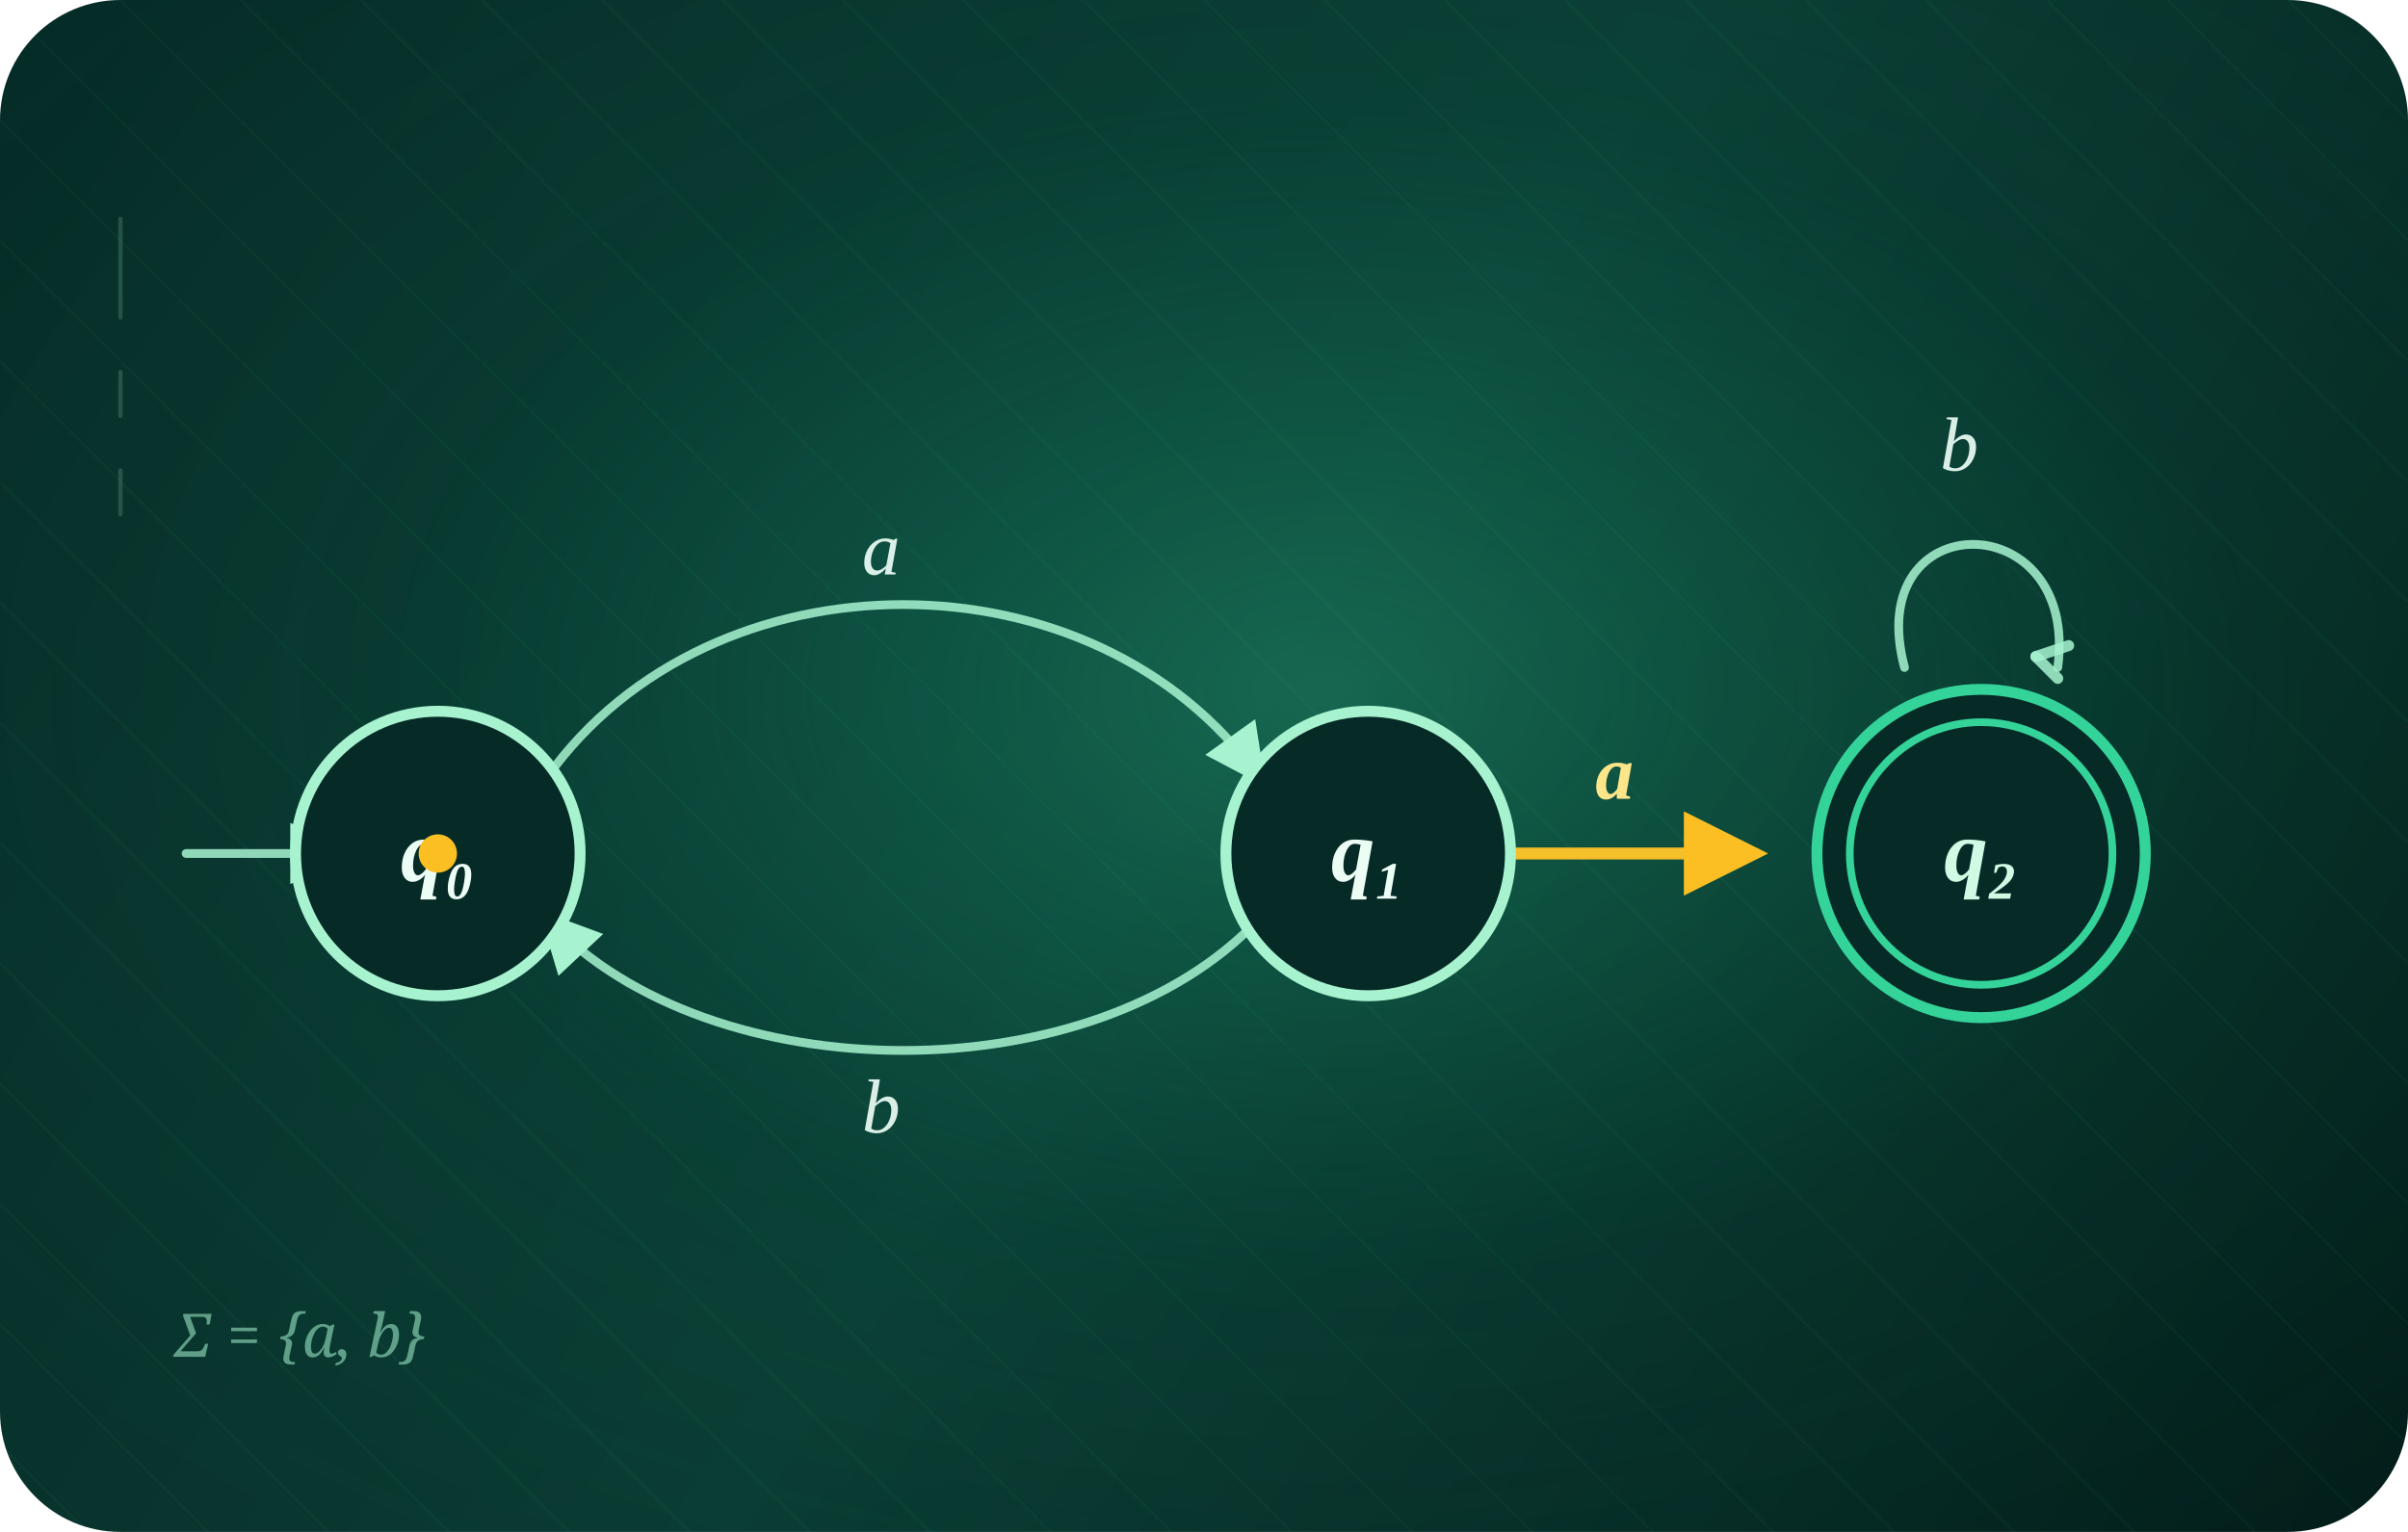
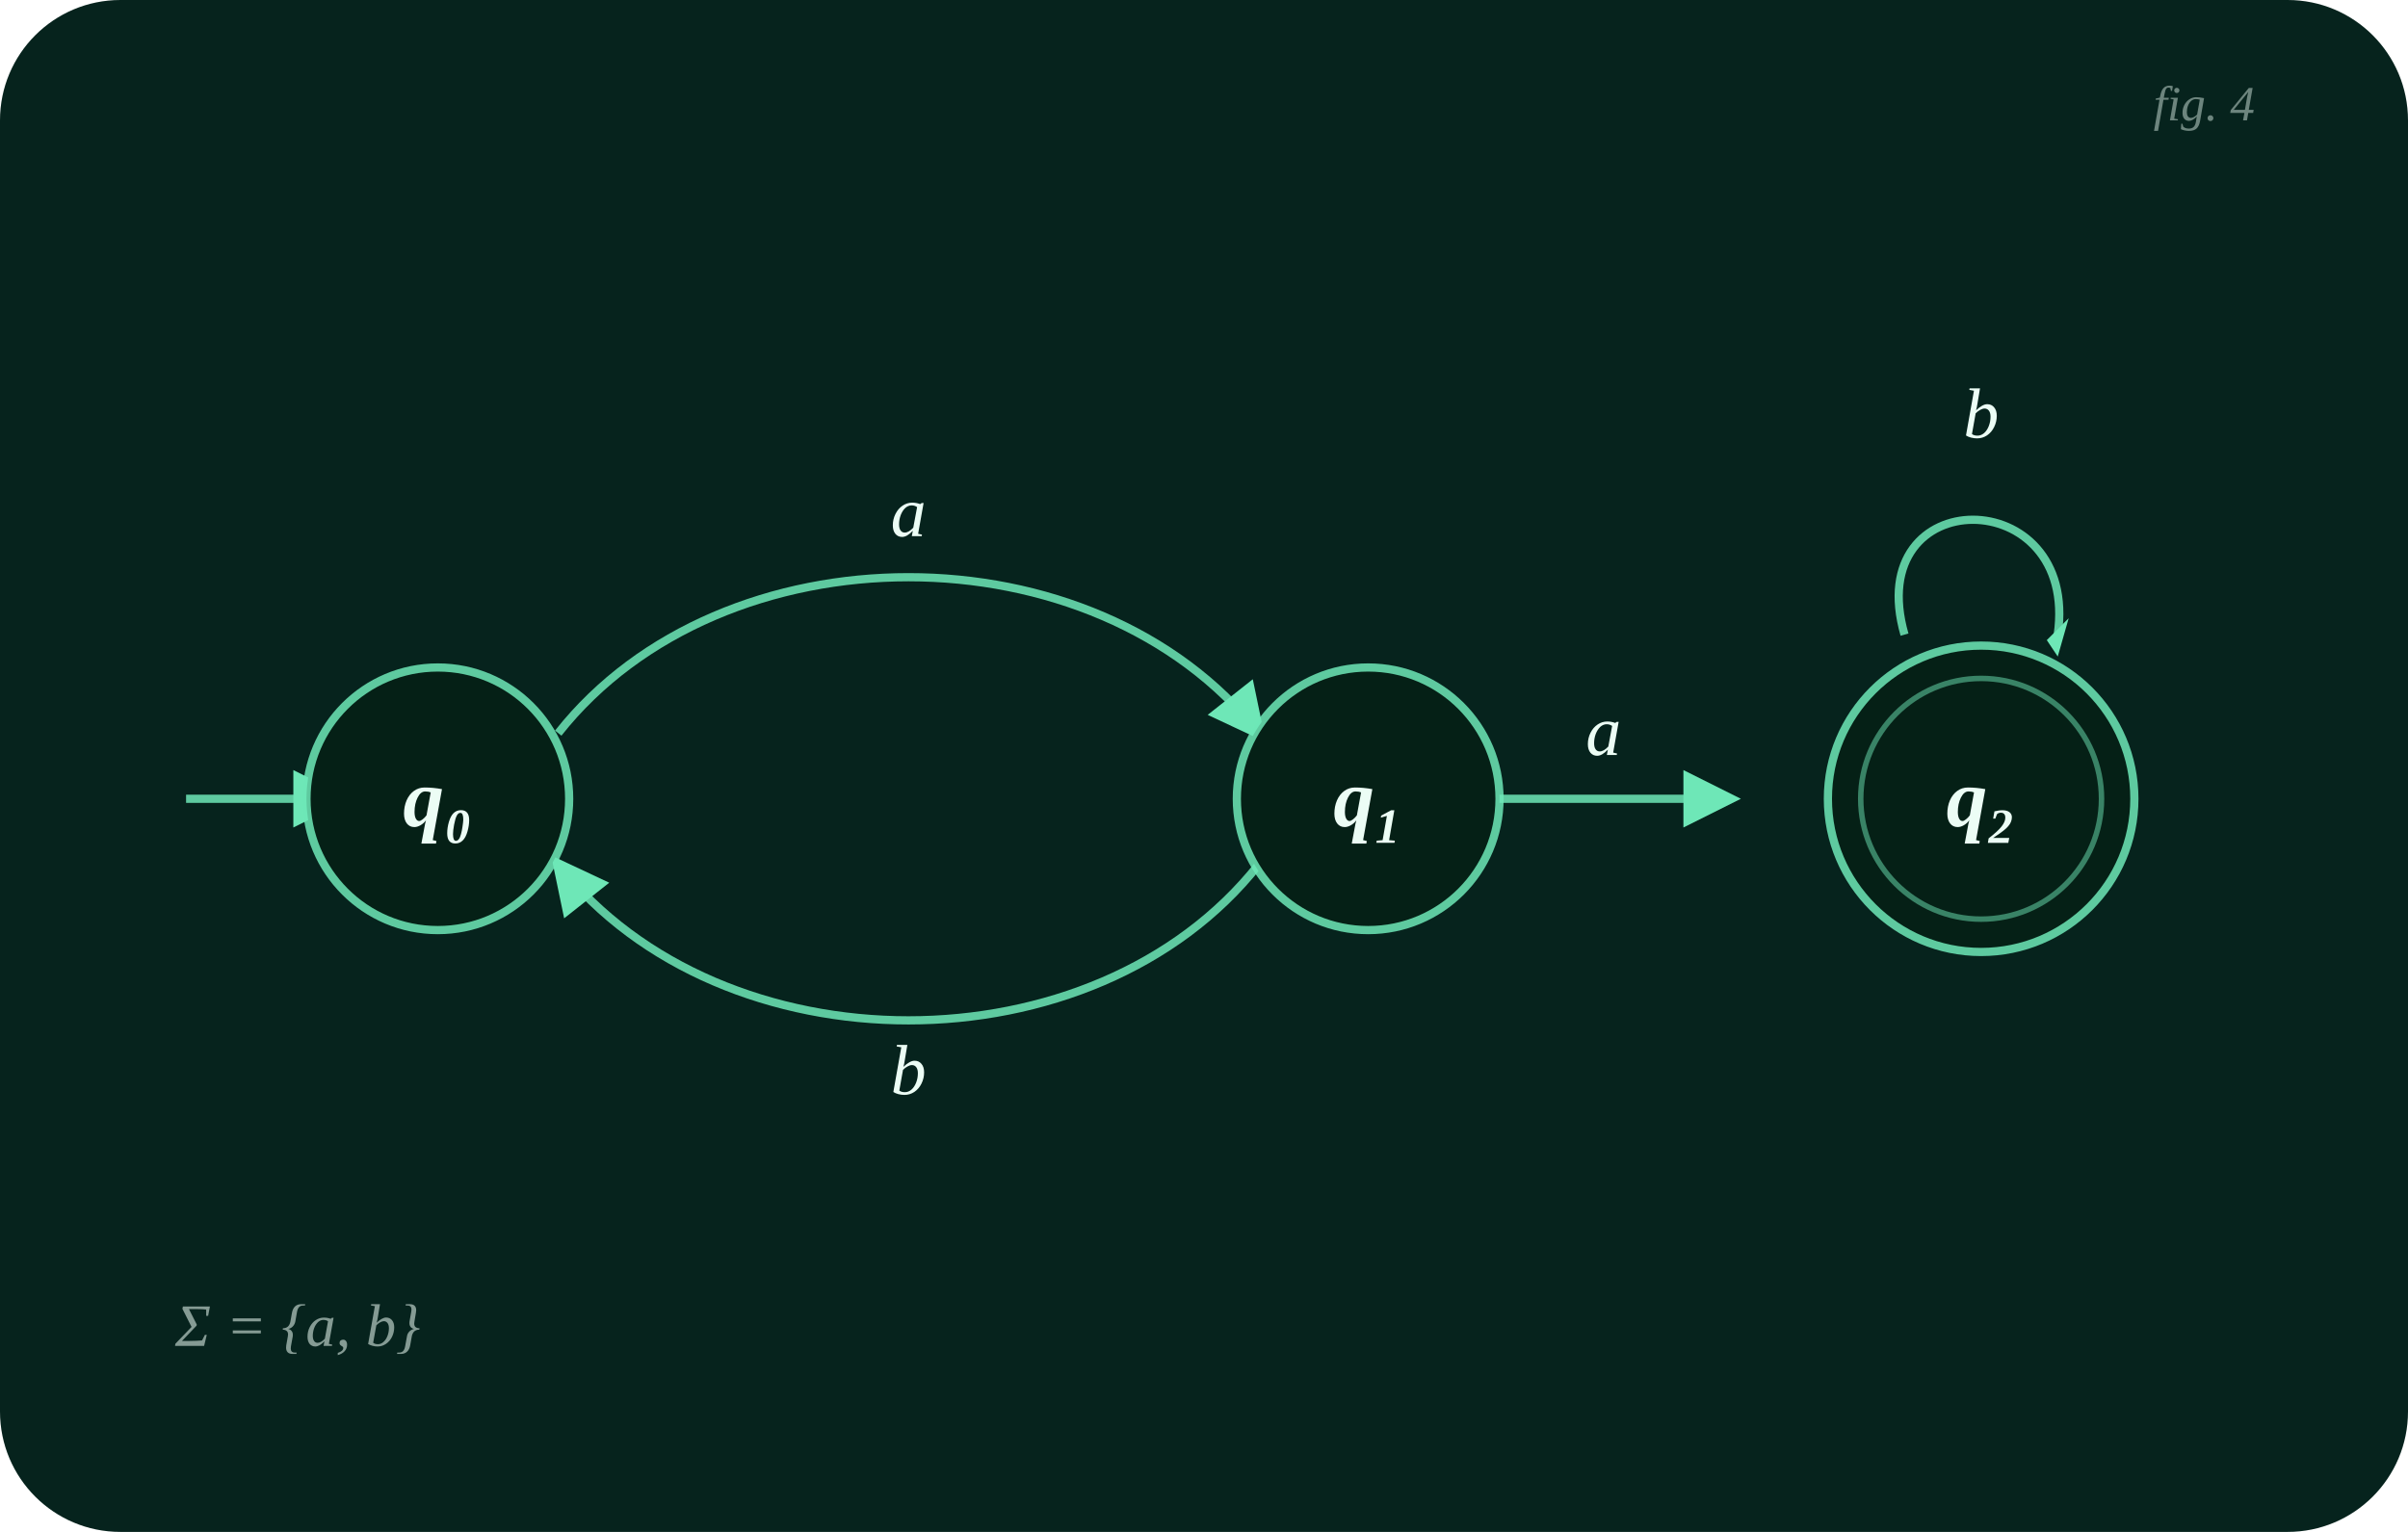
<svg xmlns="http://www.w3.org/2000/svg" viewBox="0 0 440 280" role="img" aria-label="Theory of Automata — deterministic finite automaton">
  <defs>
-     <linearGradient id="ta-bg" x1="0" y1="0" x2="440" y2="280" gradientUnits="userSpaceOnUse">
-       <stop offset="0" stop-color="#062a26" />
-       <stop offset="0.5" stop-color="#0a3a32" />
-       <stop offset="1" stop-color="#031c19" />
-     </linearGradient>
-     <radialGradient id="ta-glow" cx="0.55" cy="0.45" r="0.7">
-       <stop offset="0" stop-color="#34d399" stop-opacity="0.3" />
-       <stop offset="0.55" stop-color="#10b981" stop-opacity="0.06" />
-       <stop offset="1" stop-color="#10b981" stop-opacity="0" />
-     </radialGradient>
-     <pattern id="ta-paper" x="0" y="0" width="22" height="22" patternUnits="userSpaceOnUse">
-       <line x1="0" y1="0" x2="22" y2="22" stroke="#34d399" stroke-opacity="0.04" stroke-width="0.5" />
-     </pattern>
+     <style>
+       .ta-stroke { stroke: #6ee7b7; stroke-opacity: 0.85; stroke-width: 1.5; fill: none; }
+       .ta-stroke-soft { stroke: #6ee7b7; stroke-opacity: 0.5; stroke-width: 1; fill: none; }
+       .ta-state-fill { fill: #052016; }
+       .ta-text { fill: #ecfdf5; font-family: ui-serif, Georgia, "Times New Roman", serif; }
+       .ta-italic { font-style: italic; }
+     </style>
    <marker id="ta-arrow" viewBox="0 0 10 10" refX="8" refY="5" markerWidth="7" markerHeight="7" orient="auto">
-       <path d="M 0 0 L 10 5 L 0 10 z" fill="#a7f3d0" />
-     </marker>
-     <marker id="ta-arrow-accent" viewBox="0 0 10 10" refX="8" refY="5" markerWidth="7" markerHeight="7" orient="auto">
-       <path d="M 0 0 L 10 5 L 0 10 z" fill="#fbbf24" />
+       <path d="M 0 0 L 10 5 L 0 10 z" fill="#6ee7b7" />
    </marker>
  </defs>
-   <rect width="440" height="280" rx="22" fill="url(#ta-bg)" />
-   <rect width="440" height="280" rx="22" fill="url(#ta-paper)" />
-   <rect width="440" height="280" rx="22" fill="url(#ta-glow)" />
-   <g fill="none" stroke="#a7f3d0" stroke-opacity="0.85" stroke-width="1.6" stroke-linecap="round">
-     <line x1="34" y1="156" x2="62" y2="156" marker-end="url(#ta-arrow)" />
-     <path d="M 100 142 C 130 100, 200 100, 230 142" marker-end="url(#ta-arrow)" />
-     <path d="M 230 168 C 200 200, 130 200, 100 168" marker-end="url(#ta-arrow)" />
-     <line x1="270" y1="156" x2="320" y2="156" marker-end="url(#ta-arrow)" />
-     <path d="M 348 122 C 340 92, 380 92, 376 122" />
-     <line x1="372" y1="120" x2="376" y2="124" stroke="#a7f3d0" stroke-width="2" />
-     <line x1="372" y1="120" x2="378" y2="118" stroke="#a7f3d0" stroke-width="2" />
-   </g>
-   <g fill="none" stroke="#fbbf24" stroke-opacity="0.95" stroke-width="2.2" stroke-linecap="round">
-     <line x1="270" y1="156" x2="320" y2="156" marker-end="url(#ta-arrow-accent)" />
-   </g>
-   <g font-family="ui-serif, Georgia, 'Times New Roman', serif" font-style="italic" font-size="14" fill="#ecfdf5">
-     <text x="161" y="105" text-anchor="middle" fill-opacity="0.92">a</text>
-     <text x="161" y="207" text-anchor="middle" fill-opacity="0.92">b</text>
-     <text x="295" y="146" text-anchor="middle" fill="#fde68a" font-weight="700">a</text>
-     <text x="358" y="86" text-anchor="middle" fill-opacity="0.92">b</text>
+   <rect width="440" height="280" rx="22" fill="#06231d" />
+   <line x1="34" y1="146" x2="62" y2="146" class="ta-stroke" marker-end="url(#ta-arrow)" />
+   <path d="M 102 134 C 132 96, 200 96, 230 134" class="ta-stroke" marker-end="url(#ta-arrow)" />
+   <path d="M 230 158 C 200 196, 132 196, 102 158" class="ta-stroke" marker-end="url(#ta-arrow)" />
+   <line x1="270" y1="146" x2="316" y2="146" class="ta-stroke" marker-end="url(#ta-arrow)" />
+   <path d="M 348 116 C 340 88, 380 88, 376 116" class="ta-stroke" />
+   <path d="M 374 117 l 4 -4 l -2 7 z" fill="#6ee7b7" />
+   <g>
+     <circle cx="80" cy="146" r="24" class="ta-state-fill ta-stroke" />
+     <text x="80" y="151" text-anchor="middle" class="ta-text ta-italic" font-size="15" font-weight="600">q₀</text>
  </g>
  <g>
-     <circle cx="80" cy="156" r="26" fill="#062a26" stroke="#a7f3d0" stroke-width="2" />
-     <text x="80" y="161" text-anchor="middle" font-family="ui-serif, Georgia, 'Times New Roman', serif" font-style="italic" font-size="16" font-weight="600" fill="#ecfdf5">q₀</text>
+     <circle cx="250" cy="146" r="24" class="ta-state-fill ta-stroke" />
+     <text x="250" y="151" text-anchor="middle" class="ta-text ta-italic" font-size="15" font-weight="600">q₁</text>
  </g>
  <g>
-     <circle cx="250" cy="156" r="26" fill="#062a26" stroke="#a7f3d0" stroke-width="2" />
-     <text x="250" y="161" text-anchor="middle" font-family="ui-serif, Georgia, 'Times New Roman', serif" font-style="italic" font-size="16" font-weight="600" fill="#ecfdf5">q₁</text>
+     <circle cx="362" cy="146" r="28" class="ta-state-fill ta-stroke" />
+     <circle cx="362" cy="146" r="22" class="ta-stroke-soft" />
+     <text x="362" y="151" text-anchor="middle" class="ta-text ta-italic" font-size="15" font-weight="600">q₂</text>
  </g>
-   <g>
-     <circle cx="362" cy="156" r="30" fill="#062a26" stroke="#34d399" stroke-width="2" />
-     <circle cx="362" cy="156" r="24" fill="none" stroke="#34d399" stroke-width="1.4" />
-     <text x="362" y="161" text-anchor="middle" font-family="ui-serif, Georgia, 'Times New Roman', serif" font-style="italic" font-size="16" font-weight="600" fill="#d1fae5">q₂</text>
+   <g class="ta-text ta-italic" font-size="13">
+     <text x="166" y="98" text-anchor="middle">a</text>
+     <text x="166" y="200" text-anchor="middle">b</text>
+     <text x="293" y="138" text-anchor="middle">a</text>
+     <text x="362" y="80" text-anchor="middle">b</text>
  </g>
-   <g stroke="#a7f3d0" stroke-opacity="0.18" stroke-width="0.8" stroke-linecap="round">
-     <line x1="22" y1="40" x2="22" y2="58" />
-     <line x1="22" y1="68" x2="22" y2="76" />
-     <line x1="22" y1="86" x2="22" y2="94" />
-   </g>
-   <g font-family="ui-serif, Georgia, serif" font-style="italic" font-size="11" fill="#a7f3d0" fill-opacity="0.55">
-     <text x="32" y="248">Σ = {a, b}</text>
-   </g>
-   <circle cx="80" cy="156" r="3.5" fill="#fbbf24" />
+   <text x="32" y="246" class="ta-text ta-italic" font-size="11" fill-opacity="0.55">Σ = {a, b}</text>
+   <text x="412" y="22" text-anchor="end" class="ta-text ta-italic" font-size="9" fill-opacity="0.45">fig. 4</text>
</svg>
